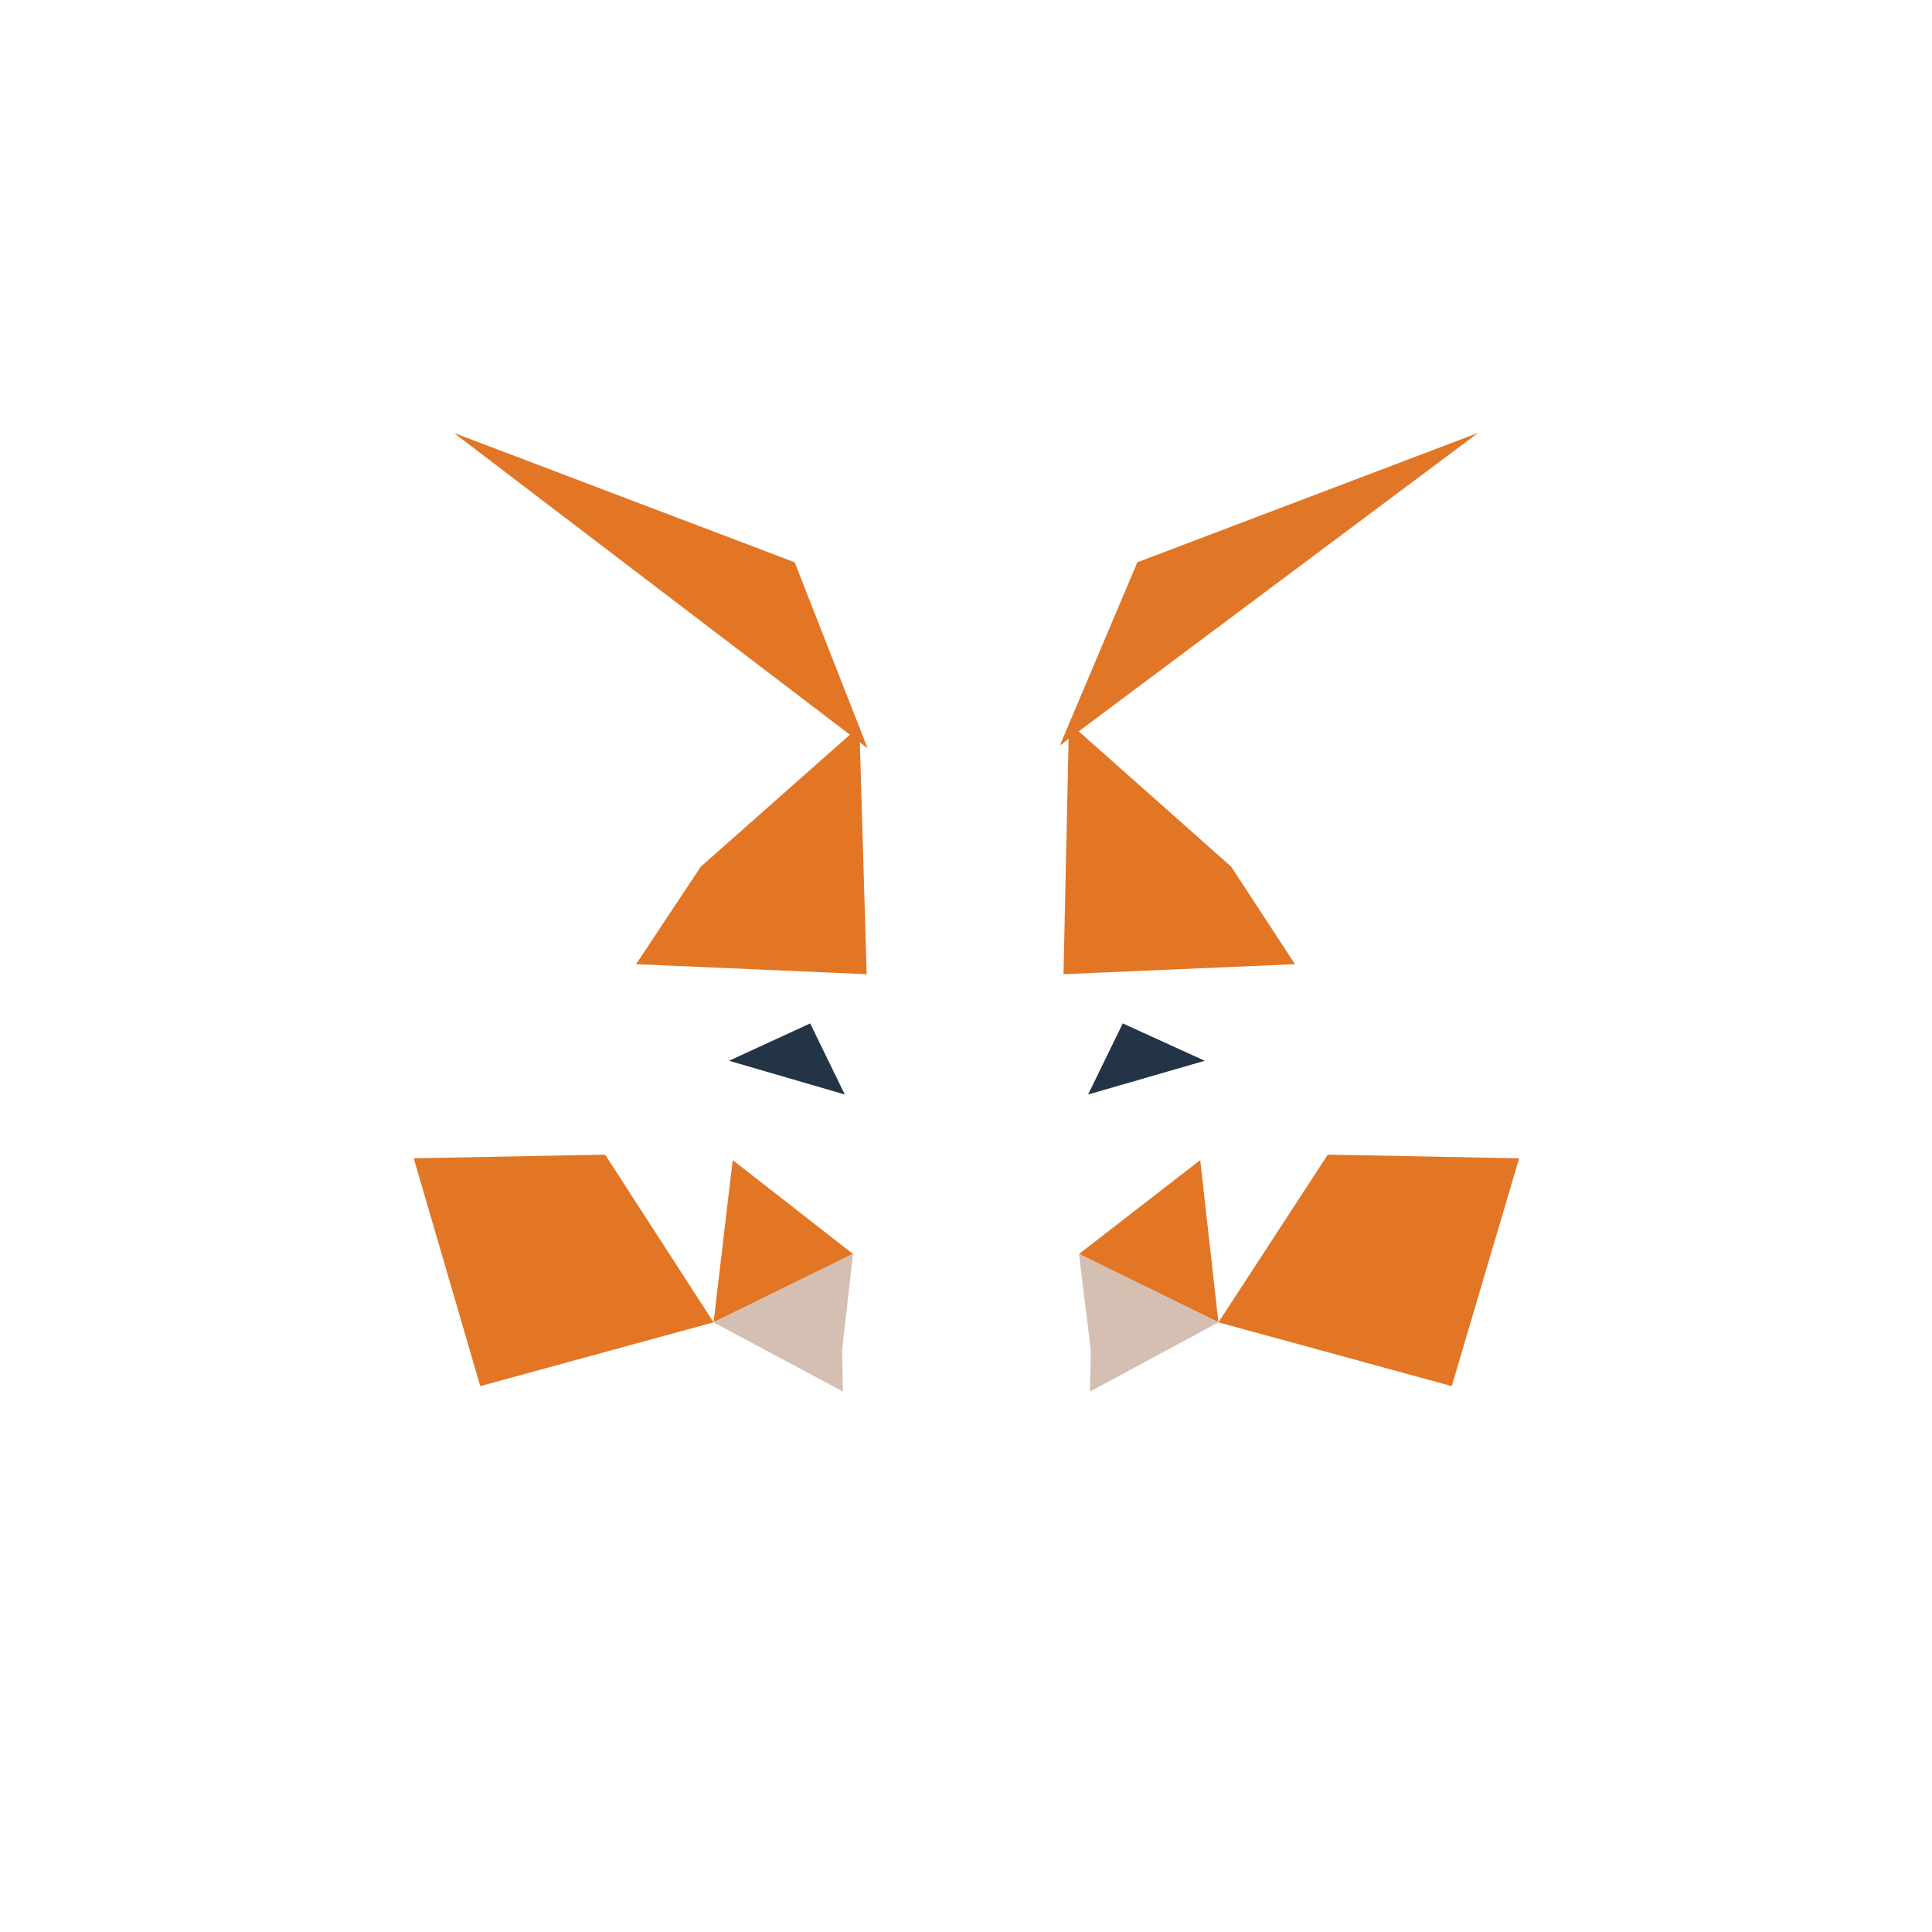
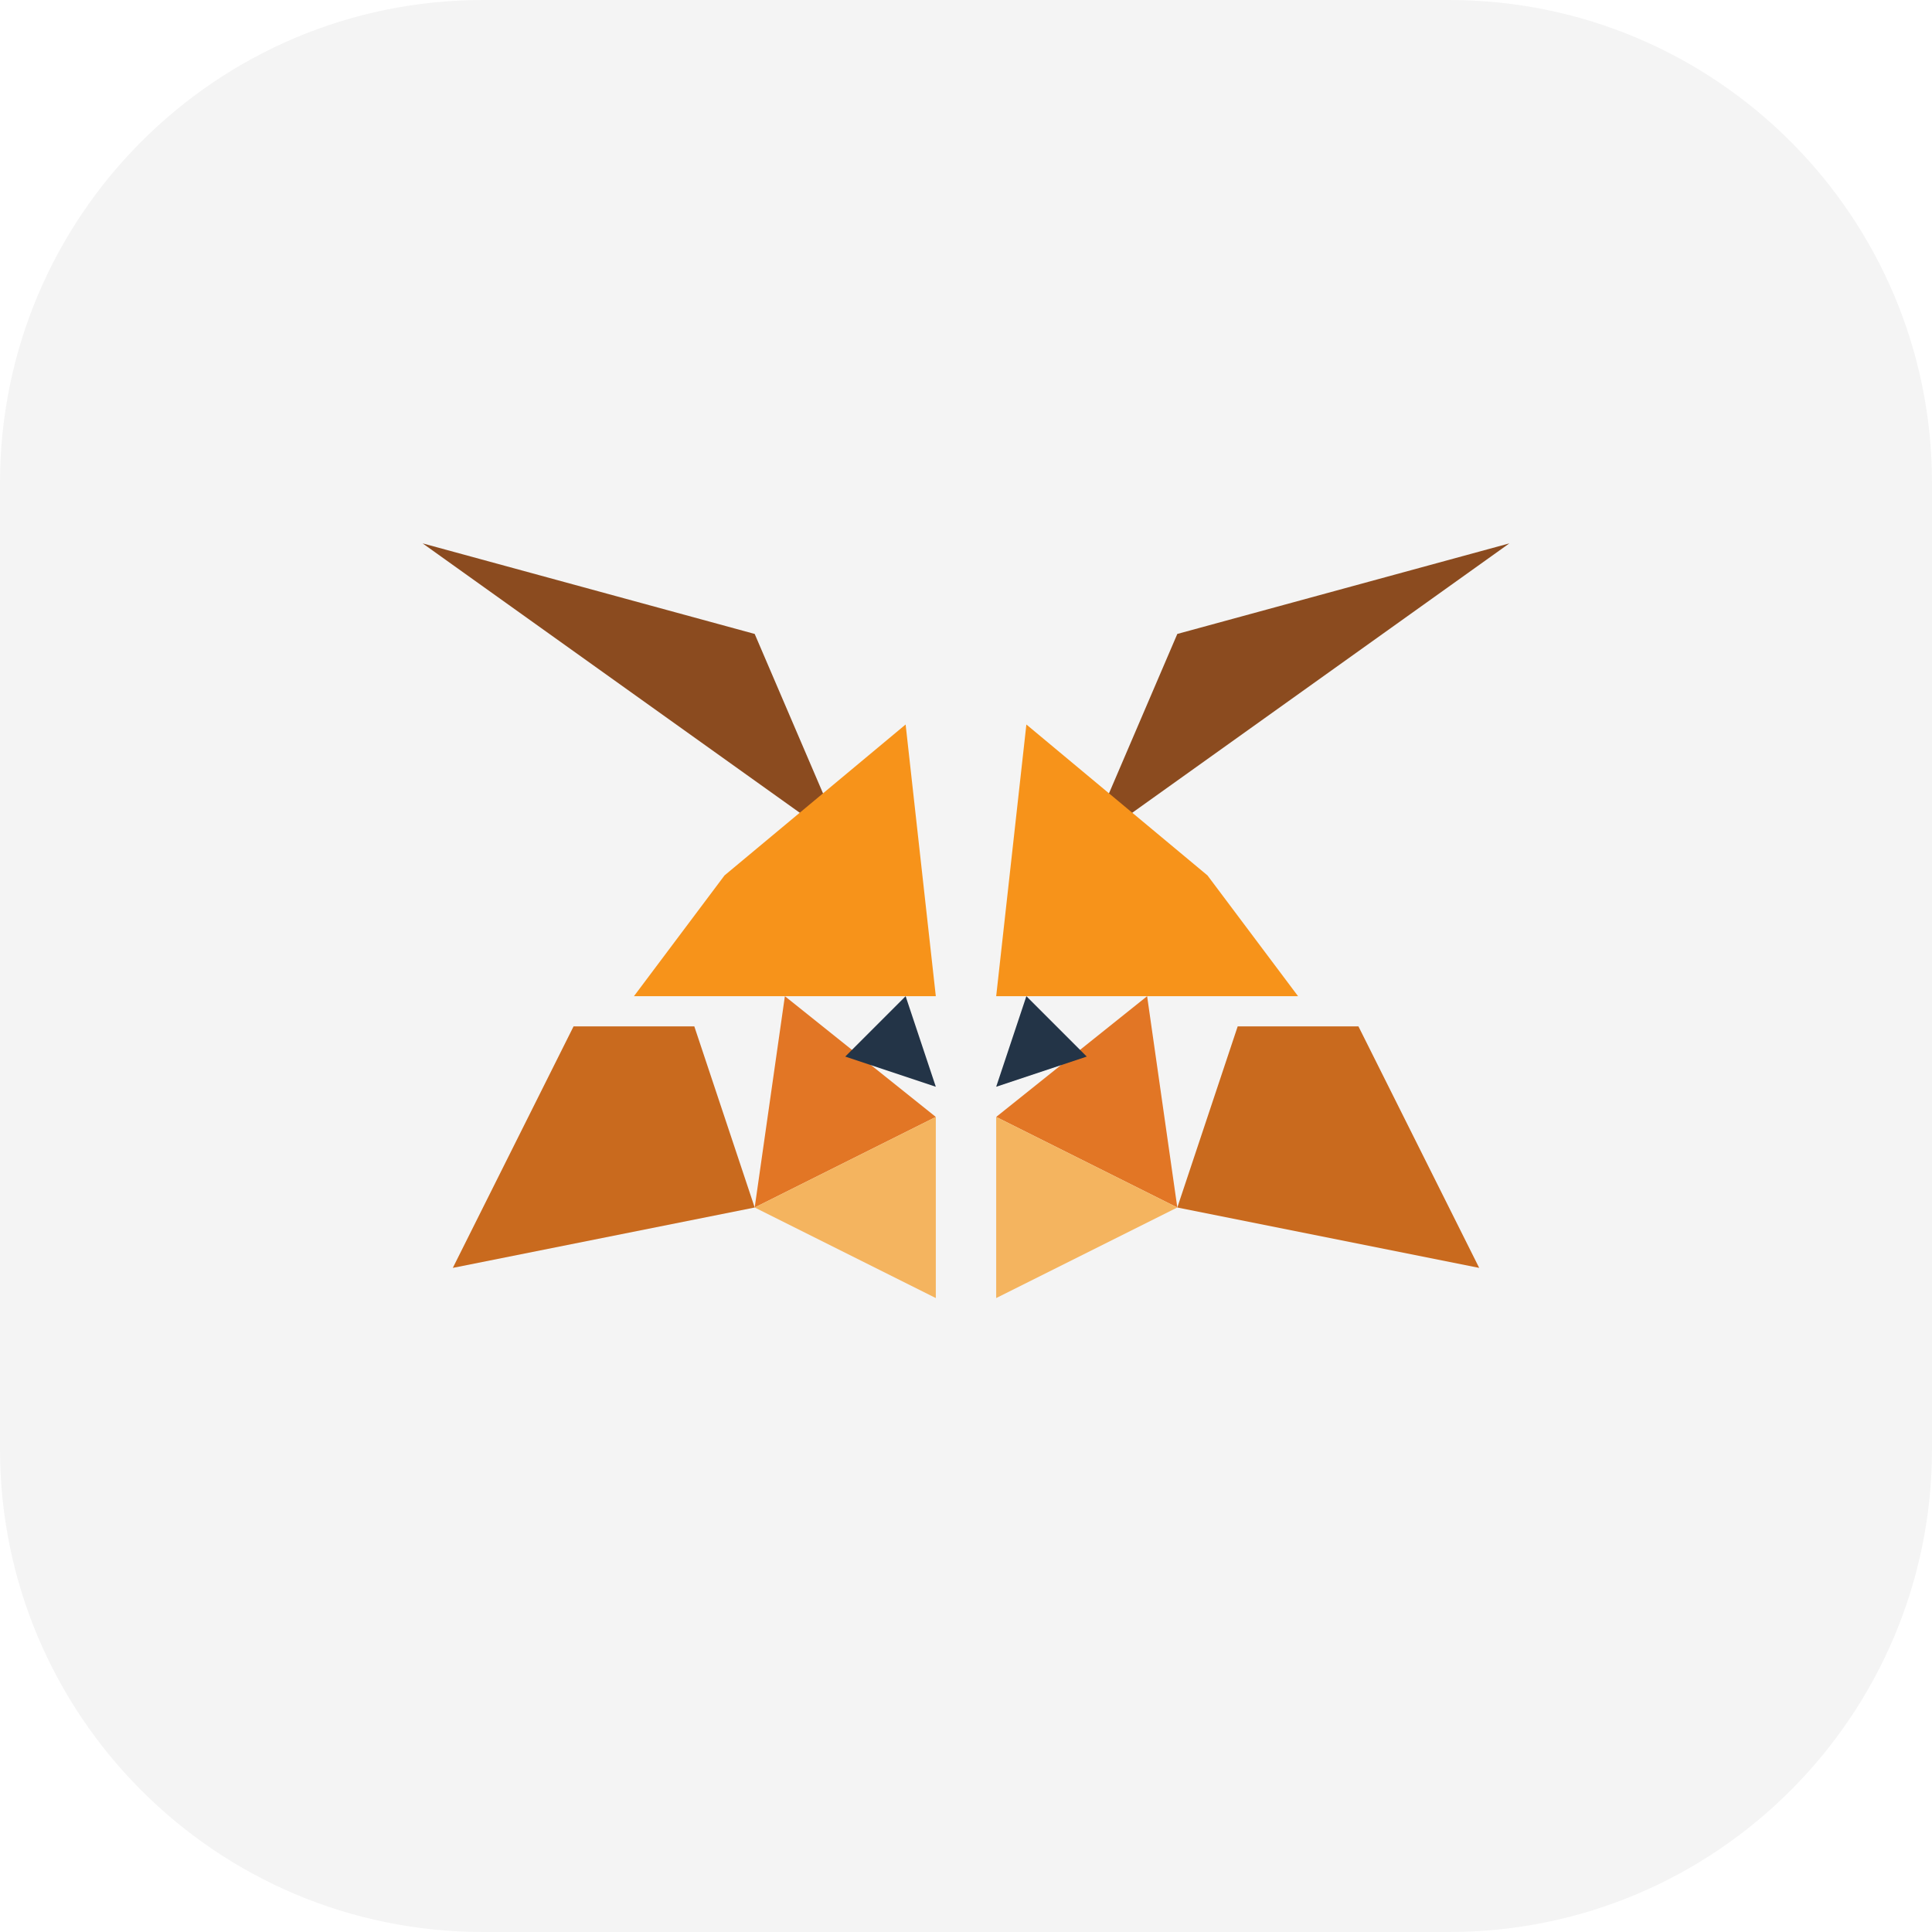
- <svg xmlns="http://www.w3.org/2000/svg" width="64" height="64" viewBox="0 0 212 189" fill="none">
-   <path d="M162.2 36L116.3 70.3L124.8 50.2L162.2 36Z" fill="#E17726" />
-   <path d="M49.8 36L95.2 70.6L87.2 50.2L49.8 36Z" fill="#E27625" />
-   <path d="M145.7 115.2L133.7 133.6L159.3 140.6L166.7 115.6L145.7 115.2Z" fill="#E27625" />
-   <path d="M45.4 115.6L52.7 140.6L78.3 133.6L66.4 115.2L45.4 115.6Z" fill="#E27625" />
-   <path d="M76.9 83.6L69.8 94.3L95.1 95.4L94.3 68.2L76.9 83.6Z" fill="#E27625" />
-   <path d="M135.1 83.6L117.3 67.8L116.7 95.4L142.1 94.3L135.1 83.6Z" fill="#E27625" />
-   <path d="M78.3 133.6L93.6 126.1L80.4 115.8L78.3 133.6Z" fill="#E27625" />
-   <path d="M118.4 126.1L133.7 133.6L131.7 115.8L118.4 126.1Z" fill="#E27625" />
-   <path d="M133.7 133.6L118.4 126.1L119.7 136.7L119.6 141.2L133.7 133.6Z" fill="#D5BFB2" />
-   <path d="M78.3 133.6L92.5 141.2L92.4 136.7L93.6 126.1L78.3 133.6Z" fill="#D5BFB2" />
-   <path d="M92.7 108.6L80 104.9L88.9 100.8L92.7 108.6Z" fill="#233447" />
-   <path d="M119.4 108.6L123.2 100.8L132.2 104.9L119.4 108.6Z" fill="#233447" />
+ <svg xmlns="http://www.w3.org/2000/svg" width="64" height="64" viewBox="0 0 64 64" fill="none">
+   <rect width="64" height="64" rx="16" fill="#F4F4F4" />
+   <path d="M14 18L28 28L25 21L14 18Z" fill="#8B4B1F" />
+   <path d="M50 18L36 28L39 21L50 18Z" fill="#8B4B1F" />
+   <path d="M19 34L15 42L25 40L23 34H19Z" fill="#C96A1E" />
+   <path d="M45 34L41 34L39 40L49 42L45 34Z" fill="#C96A1E" />
+   <path d="M24 29L21 33L31 33L30 24L24 29Z" fill="#F7931A" />
+   <path d="M40 29L34 24L33 33L43 33L40 29Z" fill="#F7931A" />
+   <path d="M25 40L31 37L26 33L25 40Z" fill="#E27625" />
+   <path d="M33 37L39 40L38 33L33 37Z" fill="#E27625" />
+   <path d="M31 43L31 37L25 40L31 43Z" fill="#F4B45F" />
+   <path d="M33 43L39 40L33 37V43Z" fill="#F4B45F" />
+   <path d="M28 35L31 36L30 33L28 35Z" fill="#233447" />
+   <path d="M36 35L34 33L33 36L36 35Z" fill="#233447" />
</svg>
